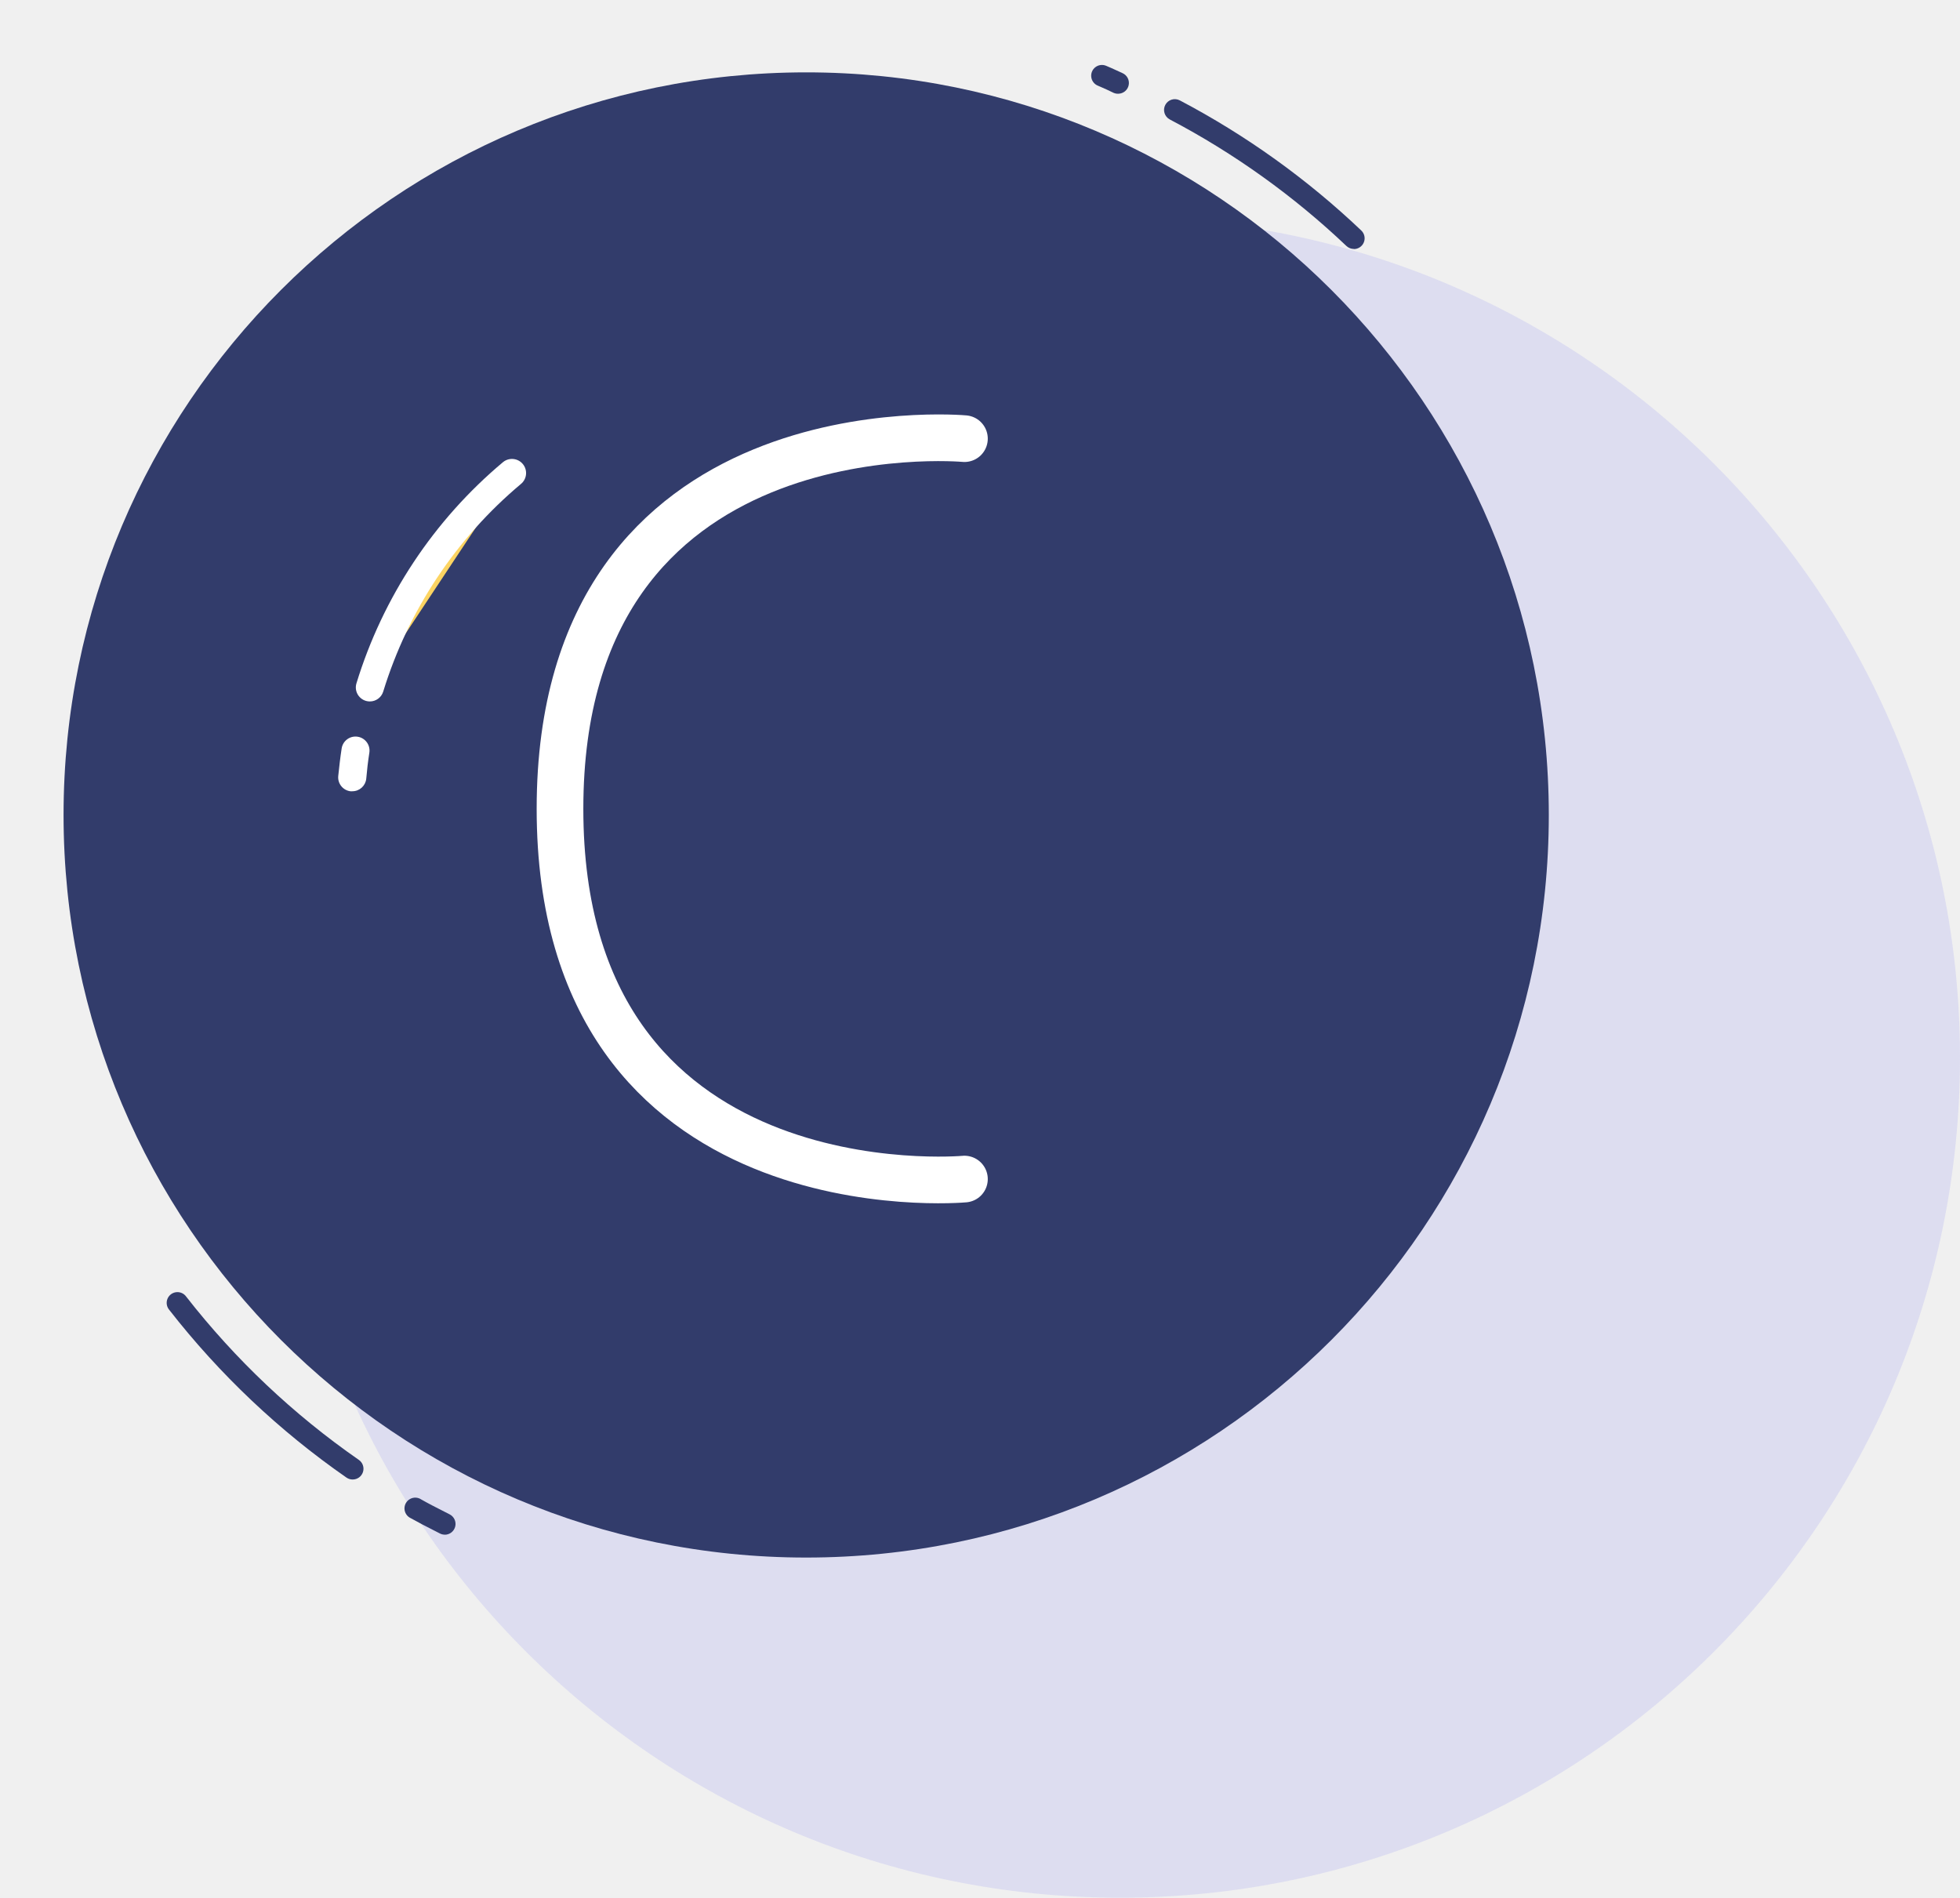
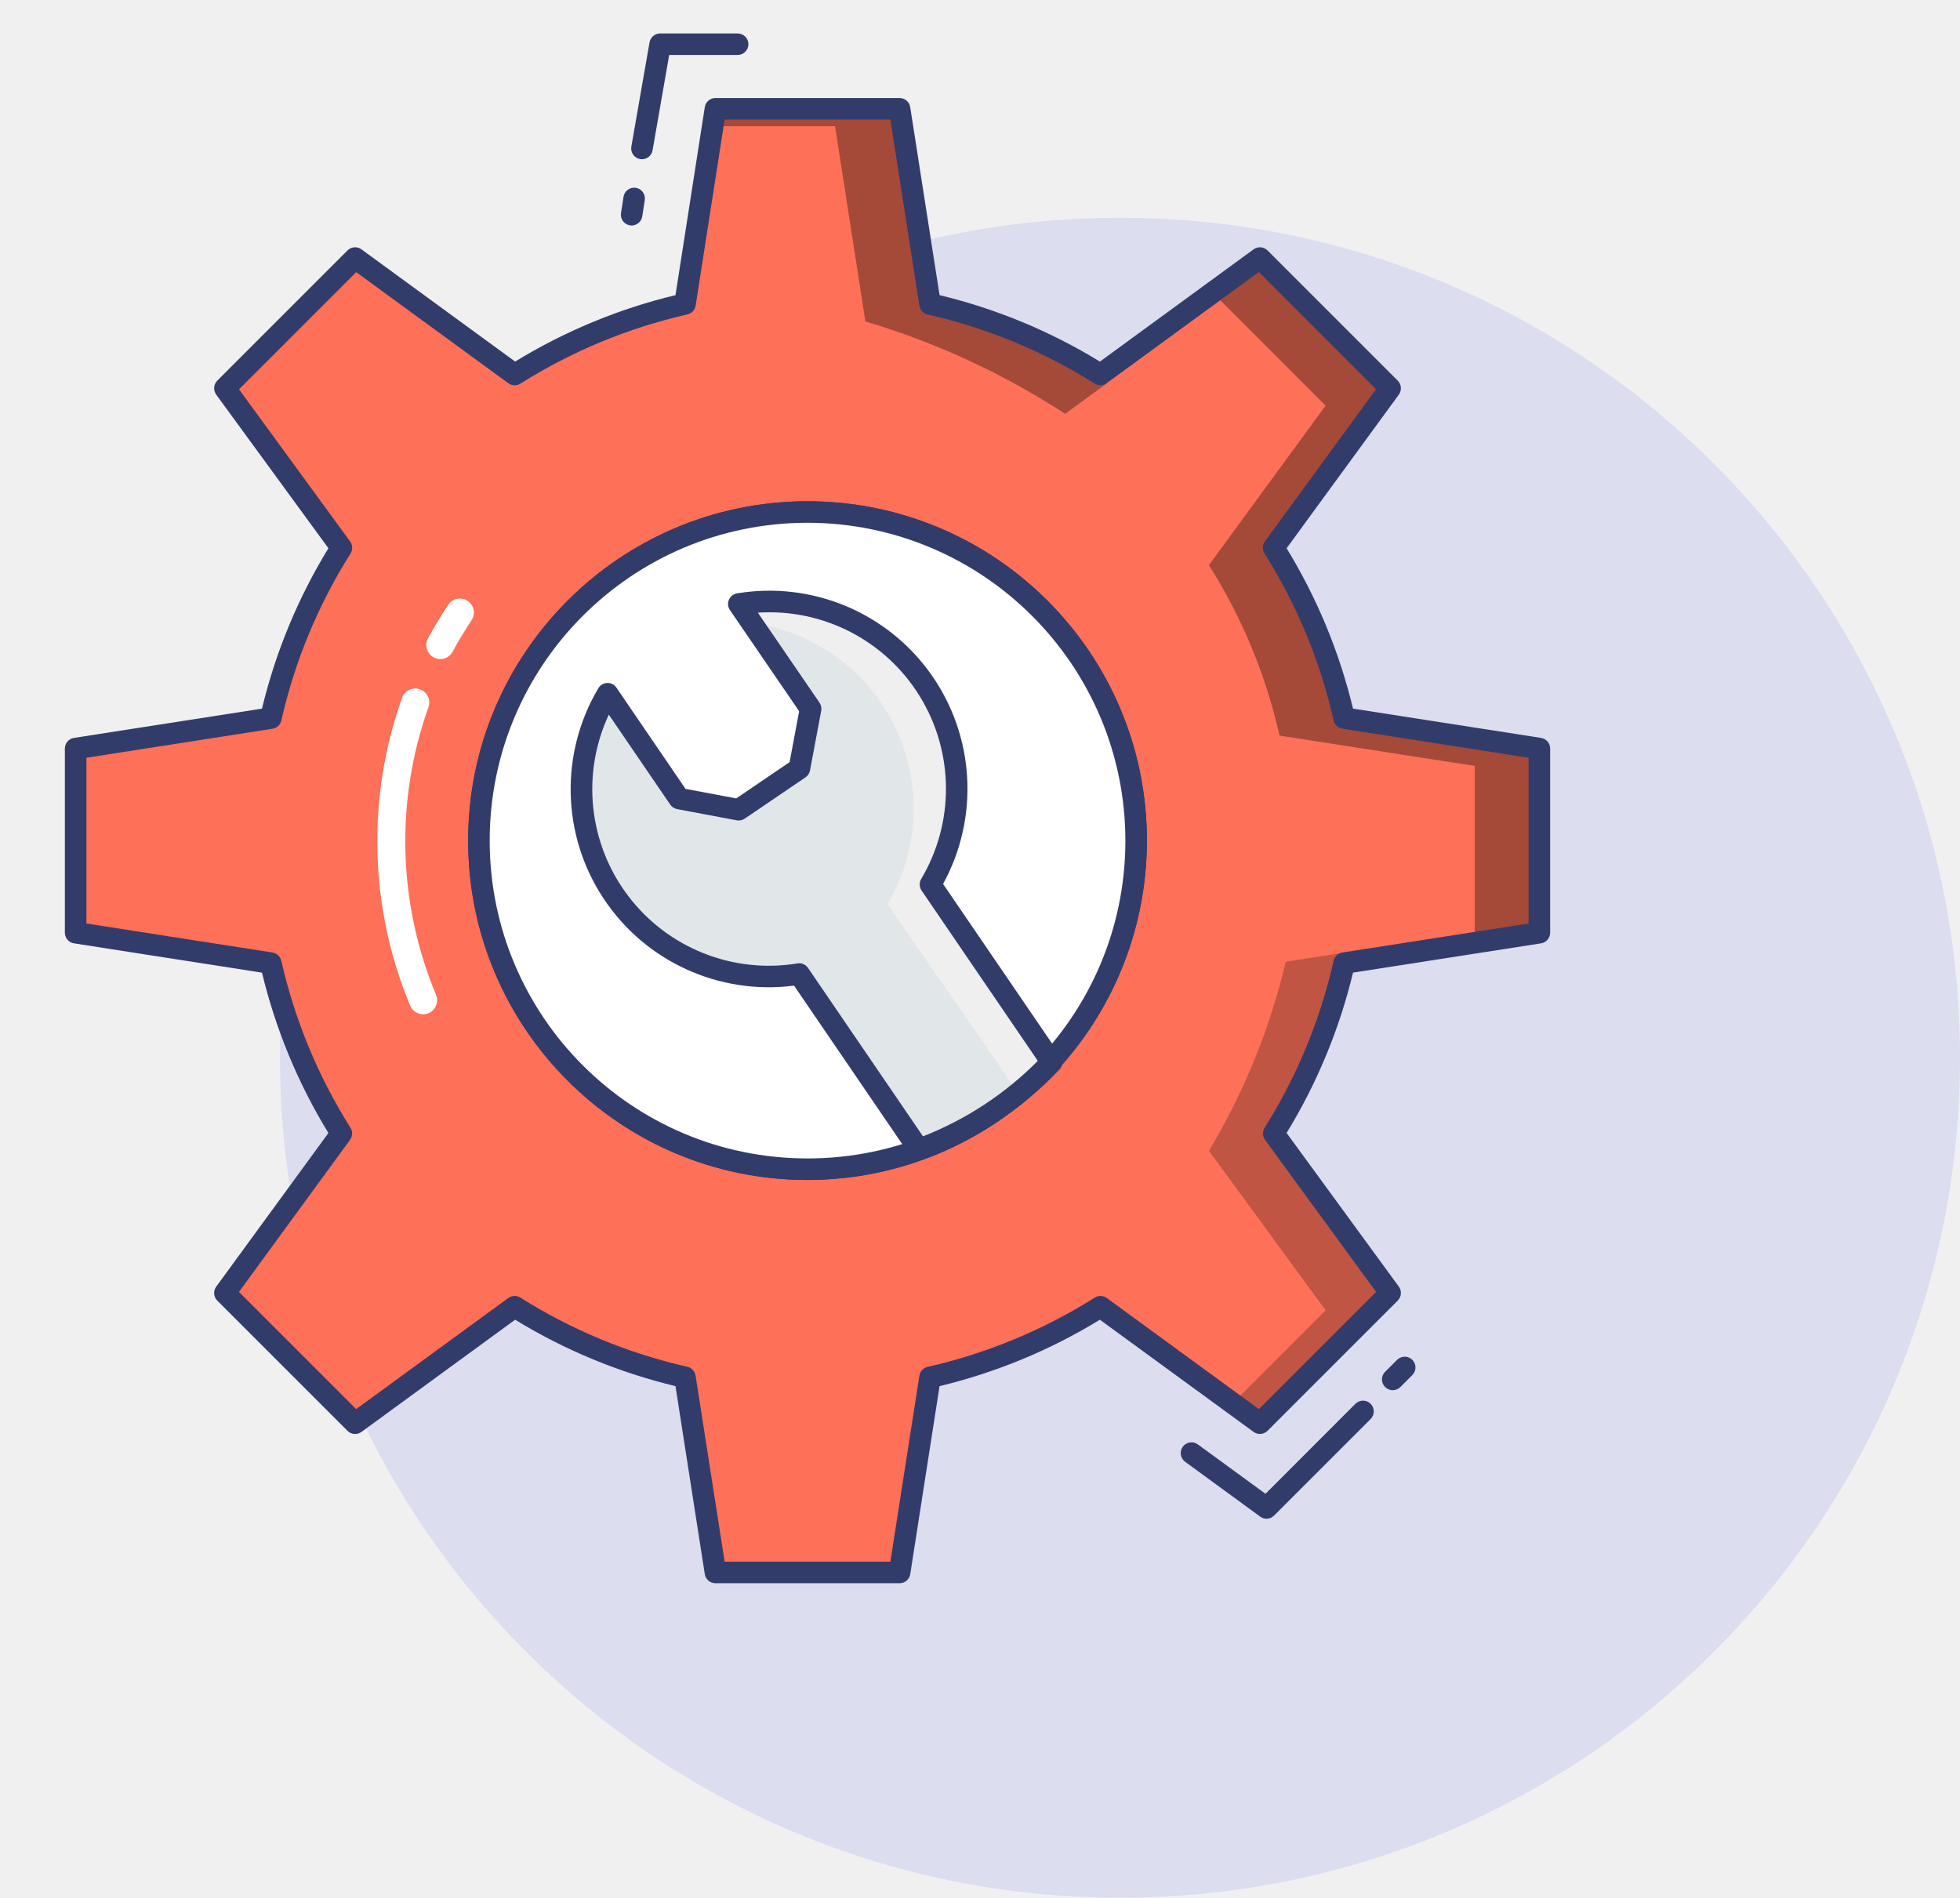
- <svg xmlns="http://www.w3.org/2000/svg" width="63" height="61" viewBox="0 0 63 61">
-   <g id="s10" transform="translate(-30 -40)">
-     <circle id="Oval" cx="27" cy="27" r="27" transform="translate(39 47)" fill="rgba(171,174,239,0.28)" />
-     <g id="Rectangle" transform="translate(30 40)">
-       <g id="dollar" transform="translate(2 2)">
-         <circle id="Oval-2" data-name="Oval" cx="23.524" cy="23.524" r="23.524" transform="translate(0.389 0.671)" fill="#e7aa6c" />
-         <g id="Group">
-           <path id="Path" d="M1.281,1.182a.34.34,0,0,1-.158-.038L.953,1.057C.695.926.437.794.185.652a.346.346,0,1,1,.34-.6c.243.138.492.264.74.39l.172.088a.346.346,0,0,1-.158.654Z" transform="translate(11.017 46.148)" fill="#323c6b" />
-           <path id="Path-2" data-name="Path" d="M5.974,6.017a.346.346,0,0,1-.2-.062A26.154,26.154,0,0,1,.078.564.346.346,0,1,1,.624.14,25.455,25.455,0,0,0,6.173,5.387a.346.346,0,0,1-.2.63Z" transform="translate(3.362 39.54)" fill="#323c6b" />
-           <path id="Path-3" data-name="Path" d="M.867.924A.342.342,0,0,1,.728.9C.651.862.574.826.5.792.4.749.312.706.217.667A.346.346,0,1,1,.475.025C.581.068.683.116.788.163L1,.26A.346.346,0,0,1,.863.923Z" transform="translate(33.079 0.09)" fill="#323c6b" />
-           <path id="Path-4" data-name="Path" d="M6.1,4.815a.346.346,0,0,1-.238-.095A25.43,25.43,0,0,0,.185.653.346.346,0,1,1,.507.04,26.122,26.122,0,0,1,6.336,4.219a.346.346,0,0,1-.238.6Z" transform="translate(35.416 1.187)" fill="#323c6b" />
-           <path id="Shape" d="M0,23.871a23.87,23.87,0,1,1,23.871,23.87A23.871,23.871,0,0,1,0,23.871Z" transform="translate(0.043 0.325)" fill="#323c6b" />
+ <svg xmlns="http://www.w3.org/2000/svg" width="63px" height="61px" viewBox="0 0 63 61" version="1.1">
+   <g id="Page-1" stroke="none" stroke-width="1" fill="none" fill-rule="evenodd">
+     <g id="Layout-2.3-Copy-2" transform="translate(-758, -1812)">
+       <g id="Group-19" transform="translate(758, 1812)">
+         <circle id="Oval" fill-opacity="0.279" fill="#ABAEEF" cx="36" cy="34" r="27" />
+         <g id="Group" fill-rule="nonzero">
+           <g id="eco-services" transform="translate(2, 1)">
+             <path d="M47.48,28.981 L47.48,23.061 L41.207,22.083 C40.766,20.143 39.998,18.291 38.938,16.608 L42.682,11.479 L38.496,7.294 L33.368,11.038 C31.684,9.977 29.833,9.21 27.893,8.769 L26.916,2.497 L20.996,2.497 L20.017,8.77 C18.077,9.211 16.225,9.978 14.542,11.039 L9.413,7.294 L5.228,11.48 L8.971,16.608 C7.911,18.291 7.144,20.143 6.703,22.083 L0.431,23.061 L0.431,28.981 L6.705,29.959 C7.145,31.899 7.912,33.751 8.971,35.434 L5.229,40.562 L9.415,44.748 L14.542,41.006 C16.226,42.067 18.078,42.834 20.018,43.275 L20.996,49.548 L26.916,49.548 L27.895,43.275 C29.835,42.834 31.686,42.066 33.369,41.006 L38.497,44.75 L42.683,40.565 L38.939,35.436 C39.999,33.753 40.766,31.901 41.207,29.961 L47.48,28.981 Z" id="Path" fill="#FE7058" />
+             <path d="M27.893,8.772 C29.886,9.388 31.797,10.243 33.585,11.318 L32.236,12.301 C30.25,11.008 28.088,10.008 25.817,9.333 L24.841,3.057 L20.904,3.057 L20.994,2.497 L26.917,2.497 L27.893,8.772 Z" id="Path" fill-opacity="0.351" fill="#000000" />
+             <path d="M38.935,35.431 L42.685,40.565 L38.499,44.75 L37.621,44.107 L40.609,41.118 L36.859,35.991 C37.99,34.104 38.823,32.054 39.329,29.913 L41.342,29.601 C40.833,31.653 40.022,33.618 38.935,35.431 L38.935,35.431 Z" id="Path" fill-opacity="0.245" fill="#000000" />
+             <path d="M47.48,23.06 L47.48,28.982 L45.404,29.307 L45.404,23.62 L39.129,22.645 C38.69,20.702 37.922,18.849 36.859,17.165 L40.609,12.038 L36.977,8.405 L38.499,7.291 L42.685,11.477 L38.935,16.611 C39.999,18.292 40.767,20.143 41.205,22.084 L47.48,23.06 Z" id="Path" fill-opacity="0.351" fill="#000000" />
+             <circle id="Oval" fill="#FFFFFF" cx="23.956" cy="26.021" r="10.562" />
+             <path d="M23.956,36.929 C17.932,36.929 13.048,32.045 13.048,26.021 C13.048,19.996 17.932,15.113 23.956,15.113 C29.981,15.113 34.865,19.996 34.865,26.021 C34.858,32.043 29.978,36.922 23.956,36.929 L23.956,36.929 Z M23.956,15.804 C18.314,15.804 13.74,20.379 13.74,26.021 C13.74,31.663 18.314,36.237 23.956,36.237 C29.599,36.237 34.173,31.663 34.173,26.021 C34.166,20.381 29.596,15.811 23.956,15.804 L23.956,15.804 Z" id="Shape" fill="#323C6B" />
+             <circle id="Oval" fill="#FFFFFF" cx="23.956" cy="26.021" r="10.562" />
+             <path d="M23.956,36.929 C17.932,36.929 13.048,32.045 13.048,26.021 C13.048,19.996 17.932,15.113 23.956,15.113 C29.981,15.113 34.865,19.996 34.865,26.021 C34.858,32.043 29.978,36.922 23.956,36.929 L23.956,36.929 Z M23.956,15.804 C18.314,15.804 13.74,20.379 13.74,26.021 C13.74,31.663 18.314,36.237 23.956,36.237 C29.599,36.237 34.173,31.663 34.173,26.021 C34.166,20.381 29.596,15.811 23.956,15.804 L23.956,15.804 Z" id="Shape" fill="#323C6B" />
+             <path d="M31.804,33.138 L27.906,27.43 C29.102,25.417 29.023,22.893 27.702,20.959 C26.381,19.025 24.058,18.033 21.748,18.416 L24.055,21.783 L23.694,23.702 L21.742,25.029 L19.83,24.668 L17.53,21.3 C16.337,23.313 16.419,25.834 17.739,27.766 C19.06,29.697 21.38,30.688 23.688,30.308 L27.539,35.948 C29.161,35.358 30.621,34.395 31.804,33.138 L31.804,33.138 Z" id="Path" fill="#E1E6E9" />
+             <path d="M31.804,33.141 C31.47,33.497 31.112,33.83 30.731,34.137 L26.525,28.062 C27.554,26.327 27.647,24.192 26.77,22.374 C25.893,20.557 24.165,19.3 22.166,19.026 L21.751,18.417 C24.06,18.038 26.381,19.031 27.701,20.964 C29.021,22.896 29.102,25.419 27.908,27.432 L31.804,33.141 Z" id="Path" fill="#EEEFEE" />
+             <g id="Group" fill="#323C6B">
+               <path d="M42.767,43.686 C42.627,43.686 42.5,43.602 42.447,43.472 C42.393,43.343 42.423,43.194 42.522,43.095 L42.911,42.706 C43.047,42.575 43.263,42.577 43.396,42.71 C43.53,42.844 43.532,43.059 43.401,43.195 L43.012,43.585 C42.947,43.649 42.859,43.686 42.767,43.686 L42.767,43.686 Z" id="Path" />
+               <path d="M38.709,47.818 C38.635,47.818 38.564,47.793 38.505,47.749 L36.094,45.988 C35.939,45.875 35.905,45.658 36.018,45.504 C36.131,45.35 36.347,45.316 36.502,45.429 L38.677,47.016 L41.571,44.119 C41.707,43.988 41.923,43.99 42.056,44.124 C42.19,44.257 42.191,44.473 42.06,44.609 L38.954,47.715 C38.889,47.781 38.801,47.818 38.709,47.818 L38.709,47.818 Z" id="Path" />
+               <path d="M18.302,6.248 C18.284,6.248 18.267,6.247 18.249,6.244 C18.06,6.214 17.931,6.038 17.96,5.849 L18.043,5.319 C18.075,5.134 18.25,5.008 18.436,5.037 C18.622,5.066 18.751,5.238 18.726,5.425 L18.644,5.955 C18.618,6.123 18.473,6.248 18.302,6.248 L18.302,6.248 Z" id="Path" />
+               <path d="M18.634,4.118 C18.614,4.118 18.594,4.117 18.575,4.114 C18.484,4.098 18.404,4.047 18.351,3.972 C18.298,3.897 18.277,3.803 18.293,3.713 L18.878,0.361 C18.907,0.196 19.051,0.075 19.219,0.075 L21.71,0.075 C21.901,0.075 22.056,0.23 22.056,0.421 C22.056,0.612 21.901,0.767 21.71,0.767 L19.51,0.767 L18.975,3.832 C18.946,3.997 18.802,4.118 18.634,4.118 L18.634,4.118 Z" id="Path" />
+               <path d="M26.916,49.891 L20.996,49.891 C20.825,49.891 20.68,49.767 20.654,49.599 L19.712,43.556 C17.893,43.118 16.154,42.398 14.558,41.421 L9.618,45.028 C9.481,45.128 9.29,45.114 9.17,44.993 L4.984,40.807 C4.864,40.687 4.849,40.497 4.949,40.359 L8.556,35.419 C7.579,33.823 6.859,32.084 6.421,30.265 L0.378,29.323 C0.21,29.296 0.085,29.151 0.085,28.981 L0.085,23.061 C0.085,22.891 0.21,22.745 0.378,22.719 L6.421,21.778 C6.859,19.958 7.579,18.219 8.556,16.623 L4.949,11.684 C4.849,11.546 4.864,11.356 4.984,11.235 L9.17,7.049 C9.29,6.929 9.481,6.914 9.618,7.015 L14.558,10.622 C16.154,9.646 17.893,8.925 19.712,8.487 L20.654,2.444 C20.68,2.276 20.825,2.151 20.996,2.151 L26.916,2.151 C27.086,2.151 27.231,2.276 27.257,2.444 L28.2,8.487 C30.019,8.925 31.758,9.646 33.354,10.623 L38.294,7.015 C38.431,6.915 38.622,6.93 38.742,7.05 L42.928,11.236 C43.048,11.356 43.063,11.547 42.963,11.684 L39.355,16.624 C40.332,18.219 41.052,19.959 41.49,21.778 L47.533,22.719 C47.702,22.745 47.826,22.891 47.826,23.061 L47.826,28.981 C47.826,29.151 47.702,29.296 47.533,29.323 L41.49,30.264 C41.052,32.083 40.332,33.822 39.355,35.418 L42.963,40.358 C43.063,40.495 43.048,40.685 42.928,40.806 L38.742,44.992 C38.622,45.112 38.431,45.127 38.294,45.027 L33.353,41.421 C31.757,42.398 30.018,43.118 28.2,43.556 L27.258,49.599 C27.232,49.767 27.086,49.891 26.916,49.891 L26.916,49.891 Z M21.292,49.199 L26.619,49.199 L27.552,43.22 C27.574,43.08 27.679,42.967 27.817,42.936 C29.721,42.504 31.537,41.751 33.188,40.711 C33.308,40.635 33.462,40.64 33.576,40.724 L38.465,44.295 L42.232,40.528 L38.662,35.639 C38.578,35.524 38.573,35.37 38.649,35.25 C39.687,33.6 40.437,31.784 40.868,29.882 C40.899,29.744 41.012,29.639 41.152,29.617 L47.133,28.685 L47.133,23.357 L41.152,22.424 C41.012,22.403 40.899,22.298 40.868,22.16 C40.437,20.257 39.686,18.441 38.646,16.79 C38.57,16.67 38.575,16.516 38.659,16.401 L42.229,11.512 L38.463,7.745 L33.574,11.315 C33.459,11.399 33.305,11.404 33.185,11.329 C31.534,10.29 29.719,9.54 27.817,9.11 C27.679,9.078 27.574,8.966 27.552,8.825 L26.619,2.843 L21.292,2.843 L20.36,8.823 C20.338,8.963 20.233,9.076 20.095,9.107 C18.193,9.539 16.378,10.291 14.728,11.331 C14.608,11.407 14.454,11.402 14.339,11.318 L9.45,7.748 L5.683,11.515 L9.253,16.404 C9.337,16.518 9.342,16.672 9.267,16.792 C8.226,18.443 7.474,20.258 7.043,22.16 C7.012,22.298 6.899,22.403 6.759,22.425 L0.778,23.357 L0.778,28.685 L6.757,29.617 C6.897,29.638 7.01,29.743 7.042,29.882 C7.473,31.784 8.225,33.599 9.265,35.249 C9.341,35.37 9.336,35.524 9.252,35.638 L5.681,40.527 L9.448,44.294 L14.337,40.724 C14.451,40.64 14.606,40.634 14.726,40.71 C16.376,41.75 18.191,42.502 20.093,42.934 C20.231,42.965 20.336,43.078 20.358,43.218 L21.292,49.199 Z" id="Shape" />
+               <path d="M27.537,36.294 C27.423,36.294 27.316,36.238 27.251,36.143 L23.523,30.682 C21.109,30.993 18.729,29.901 17.391,27.868 C16.053,25.836 15.991,23.218 17.231,21.124 C17.291,21.022 17.399,20.958 17.518,20.954 C17.637,20.948 17.75,21.005 17.815,21.105 L20.034,24.357 L21.665,24.664 L23.38,23.498 L23.687,21.862 L21.462,18.61 C21.395,18.512 21.383,18.387 21.429,18.279 C21.476,18.17 21.575,18.092 21.692,18.073 C24.096,17.675 26.516,18.684 27.925,20.672 C29.334,22.66 29.485,25.277 28.313,27.414 L32.09,32.944 C32.181,33.078 32.167,33.258 32.056,33.376 C30.835,34.67 29.33,35.663 27.659,36.273 C27.62,36.287 27.578,36.295 27.537,36.294 L27.537,36.294 Z M23.687,29.962 C23.801,29.962 23.908,30.018 23.972,30.113 L27.668,35.527 C29.053,34.983 30.31,34.157 31.358,33.101 L27.622,27.625 C27.546,27.514 27.542,27.369 27.61,27.253 C28.686,25.442 28.67,23.184 27.569,21.389 C26.468,19.593 24.462,18.555 22.36,18.694 L24.342,21.587 C24.394,21.663 24.413,21.756 24.396,21.847 L24.036,23.765 C24.019,23.856 23.967,23.936 23.891,23.987 L21.938,25.314 C21.862,25.365 21.769,25.385 21.679,25.368 L19.765,25.008 C19.675,24.991 19.595,24.939 19.543,24.863 L17.569,21.971 C16.68,23.878 16.919,26.12 18.19,27.797 C19.461,29.473 21.555,30.309 23.631,29.968 C23.649,29.964 23.667,29.962 23.686,29.962 L23.687,29.962 Z" id="Shape" />
+             </g>
+             <path d="M11.601,31.602 C11.419,31.602 11.255,31.493 11.185,31.326 C9.871,28.175 9.778,24.648 10.923,21.432 C11.006,21.197 11.263,21.074 11.497,21.157 C11.732,21.239 11.855,21.496 11.772,21.731 C10.701,24.737 10.787,28.034 12.016,30.98 C12.073,31.119 12.058,31.277 11.974,31.402 C11.891,31.527 11.751,31.602 11.601,31.602 L11.601,31.602 Z" id="Path" fill="#FFFFFF" />
+             <path d="M12.149,20.186 C12.077,20.185 12.005,20.167 11.942,20.132 C11.836,20.076 11.758,19.981 11.723,19.867 C11.688,19.753 11.7,19.629 11.756,19.524 C11.935,19.189 12.14,18.848 12.401,18.451 C12.488,18.313 12.642,18.232 12.805,18.241 C12.968,18.249 13.113,18.345 13.185,18.491 C13.258,18.637 13.245,18.811 13.152,18.945 C12.908,19.319 12.715,19.637 12.55,19.948 C12.471,20.095 12.317,20.187 12.149,20.186 L12.149,20.186 Z" id="Path" fill="#FFFFFF" />
+           </g>
        </g>
-         <path id="Path-5" data-name="Path" d="M.4,0C.354.285.322.574.293.863" transform="translate(9.026 22.123)" fill="#fcd462" />
-         <path id="Path-6" data-name="Path" d="M.45,1.76H.406A.45.45,0,0,1,0,1.269C.031.971.065.674.11.381A.45.45,0,0,1,1,.519C.956.8.924,1.076.9,1.358a.449.449,0,0,1-.447.4Z" transform="translate(8.872 21.676)" fill="#fff" />
-         <path id="Path-7" data-name="Path" d="M4.566,0A14.609,14.609,0,0,0,0,6.891" transform="translate(9.889 13.206)" fill="#fcd462" />
-         <path id="Path-8" data-name="Path" d="M.449,7.791a.45.45,0,0,1-.43-.582A15.014,15.014,0,0,1,4.729.1.451.451,0,0,1,5.307.8,14.126,14.126,0,0,0,.879,7.476a.449.449,0,0,1-.43.315Z" transform="translate(9.438 12.756)" fill="#fff" />
      </g>
-       <path id="Path_2" data-name="Path 2" d="M13,.1S0-1.091,0,12,13,23.9,13,23.9" transform="translate(18 14)" fill="none" stroke="#fff" stroke-linecap="round" stroke-miterlimit="10" stroke-width="1.5" />
    </g>
  </g>
</svg>
